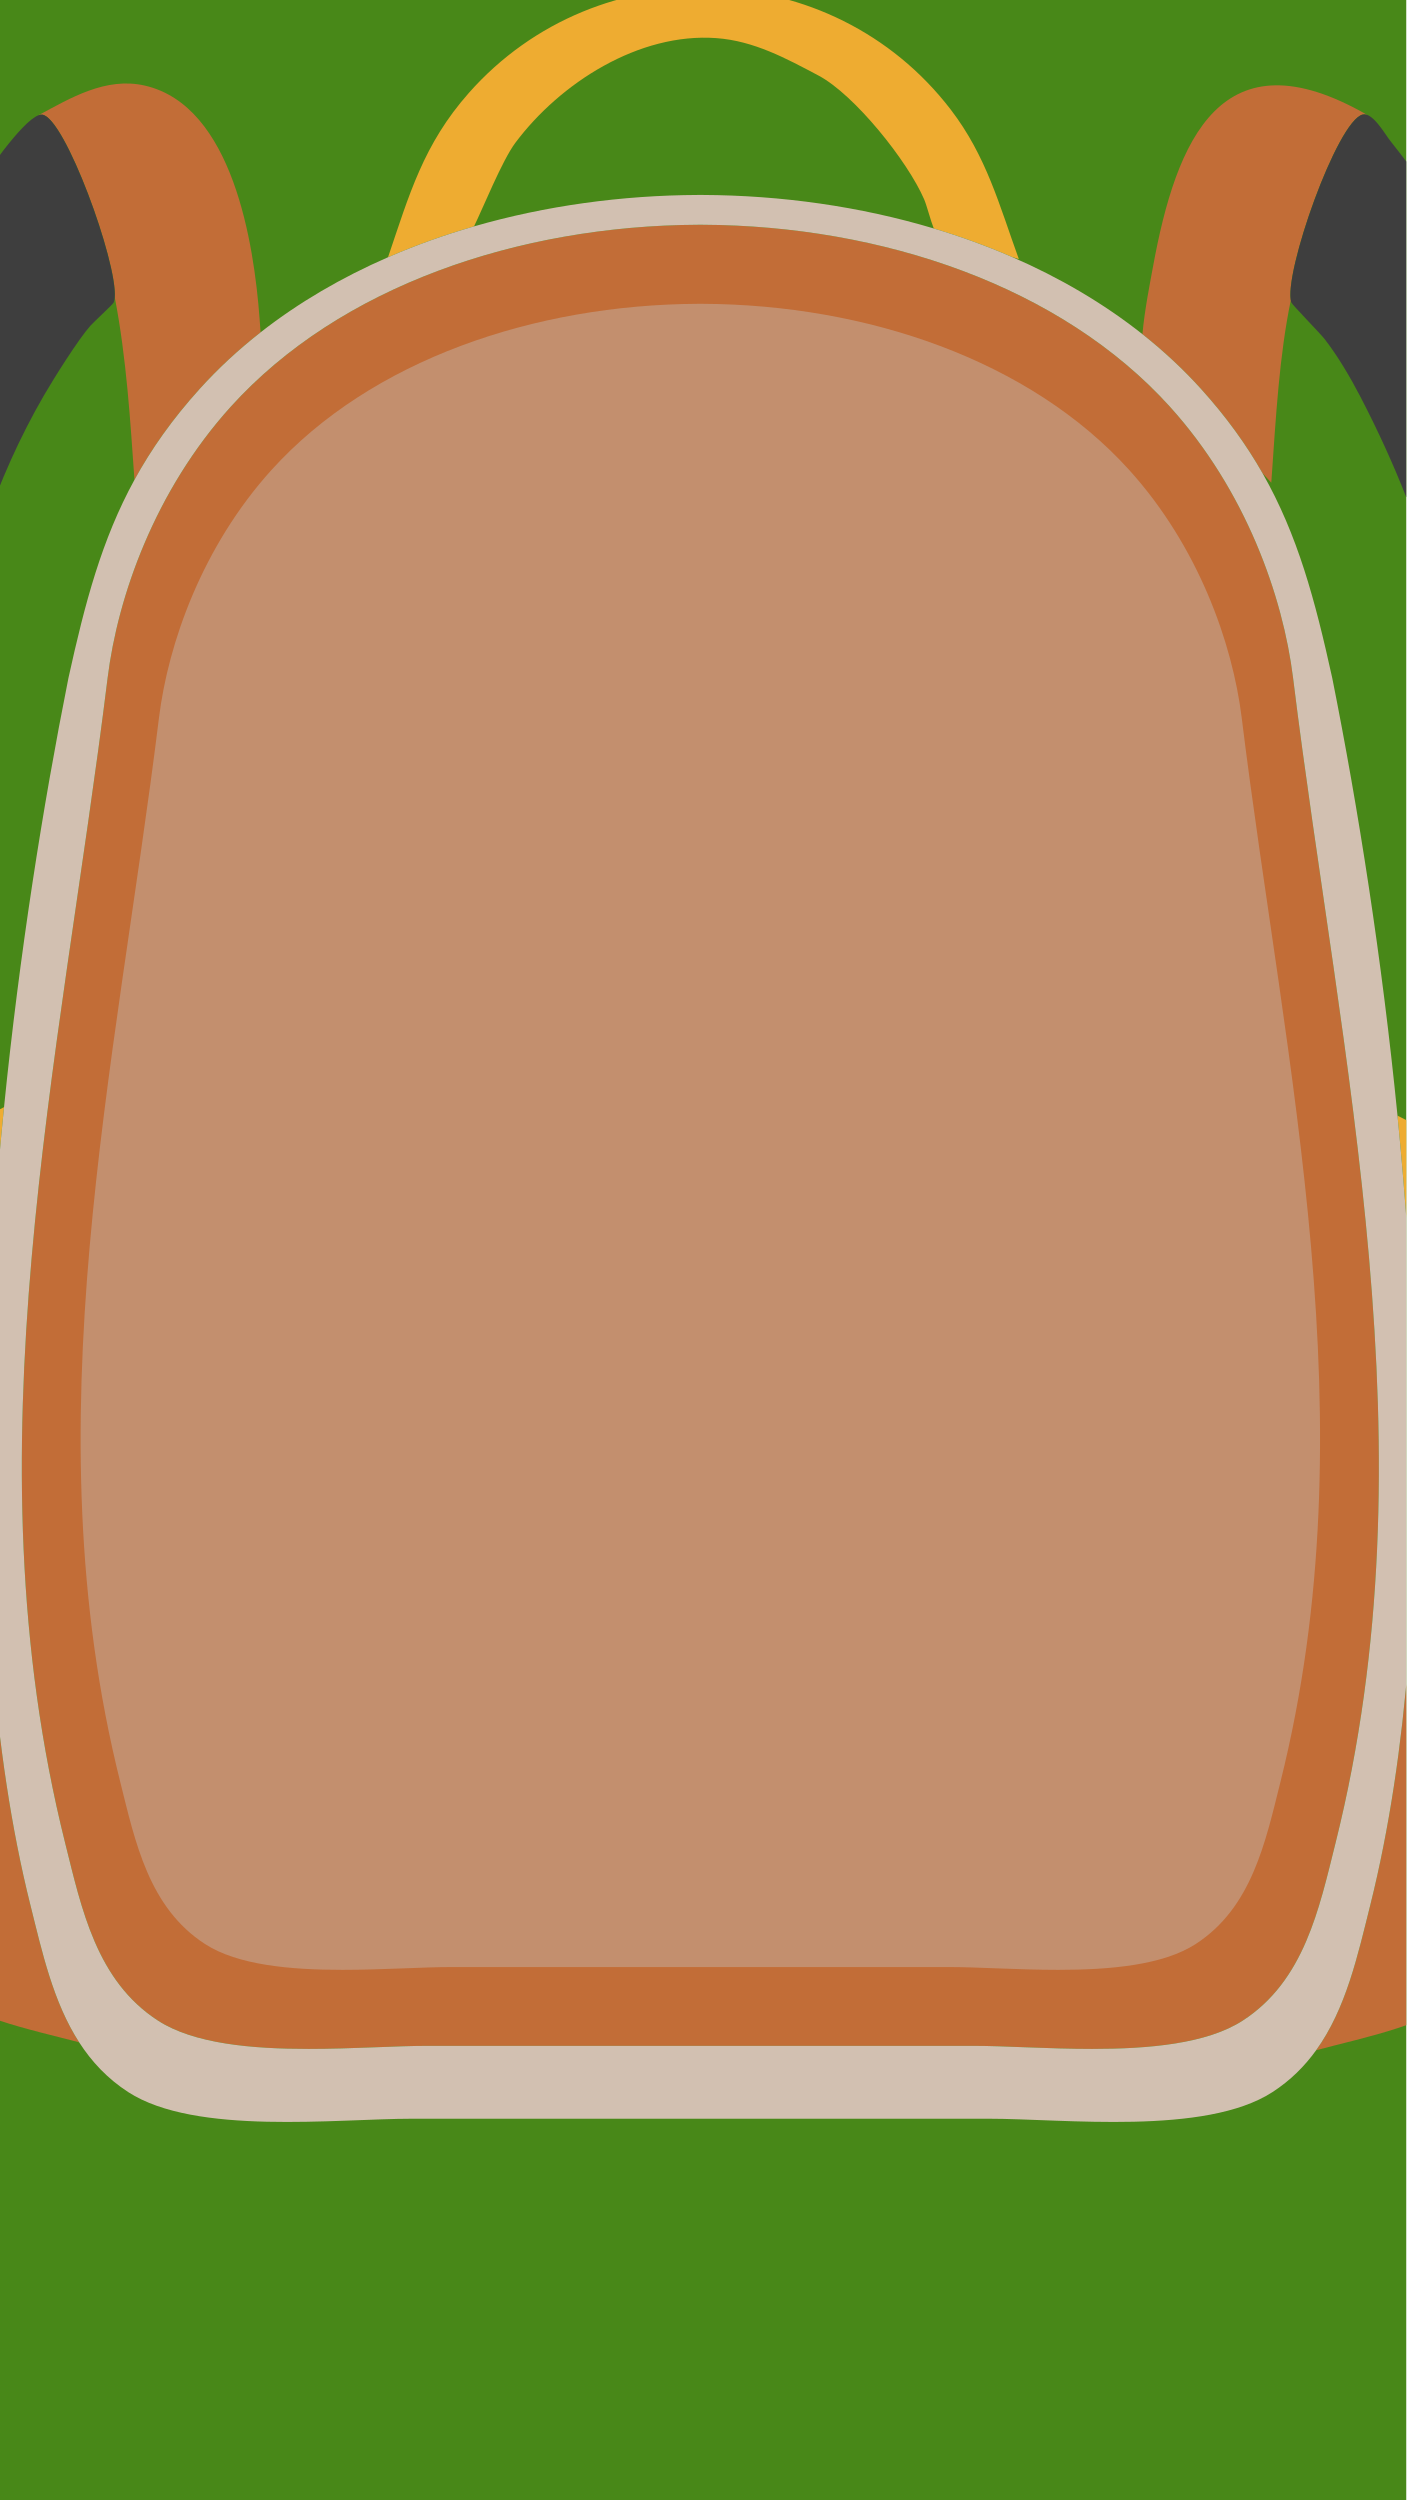
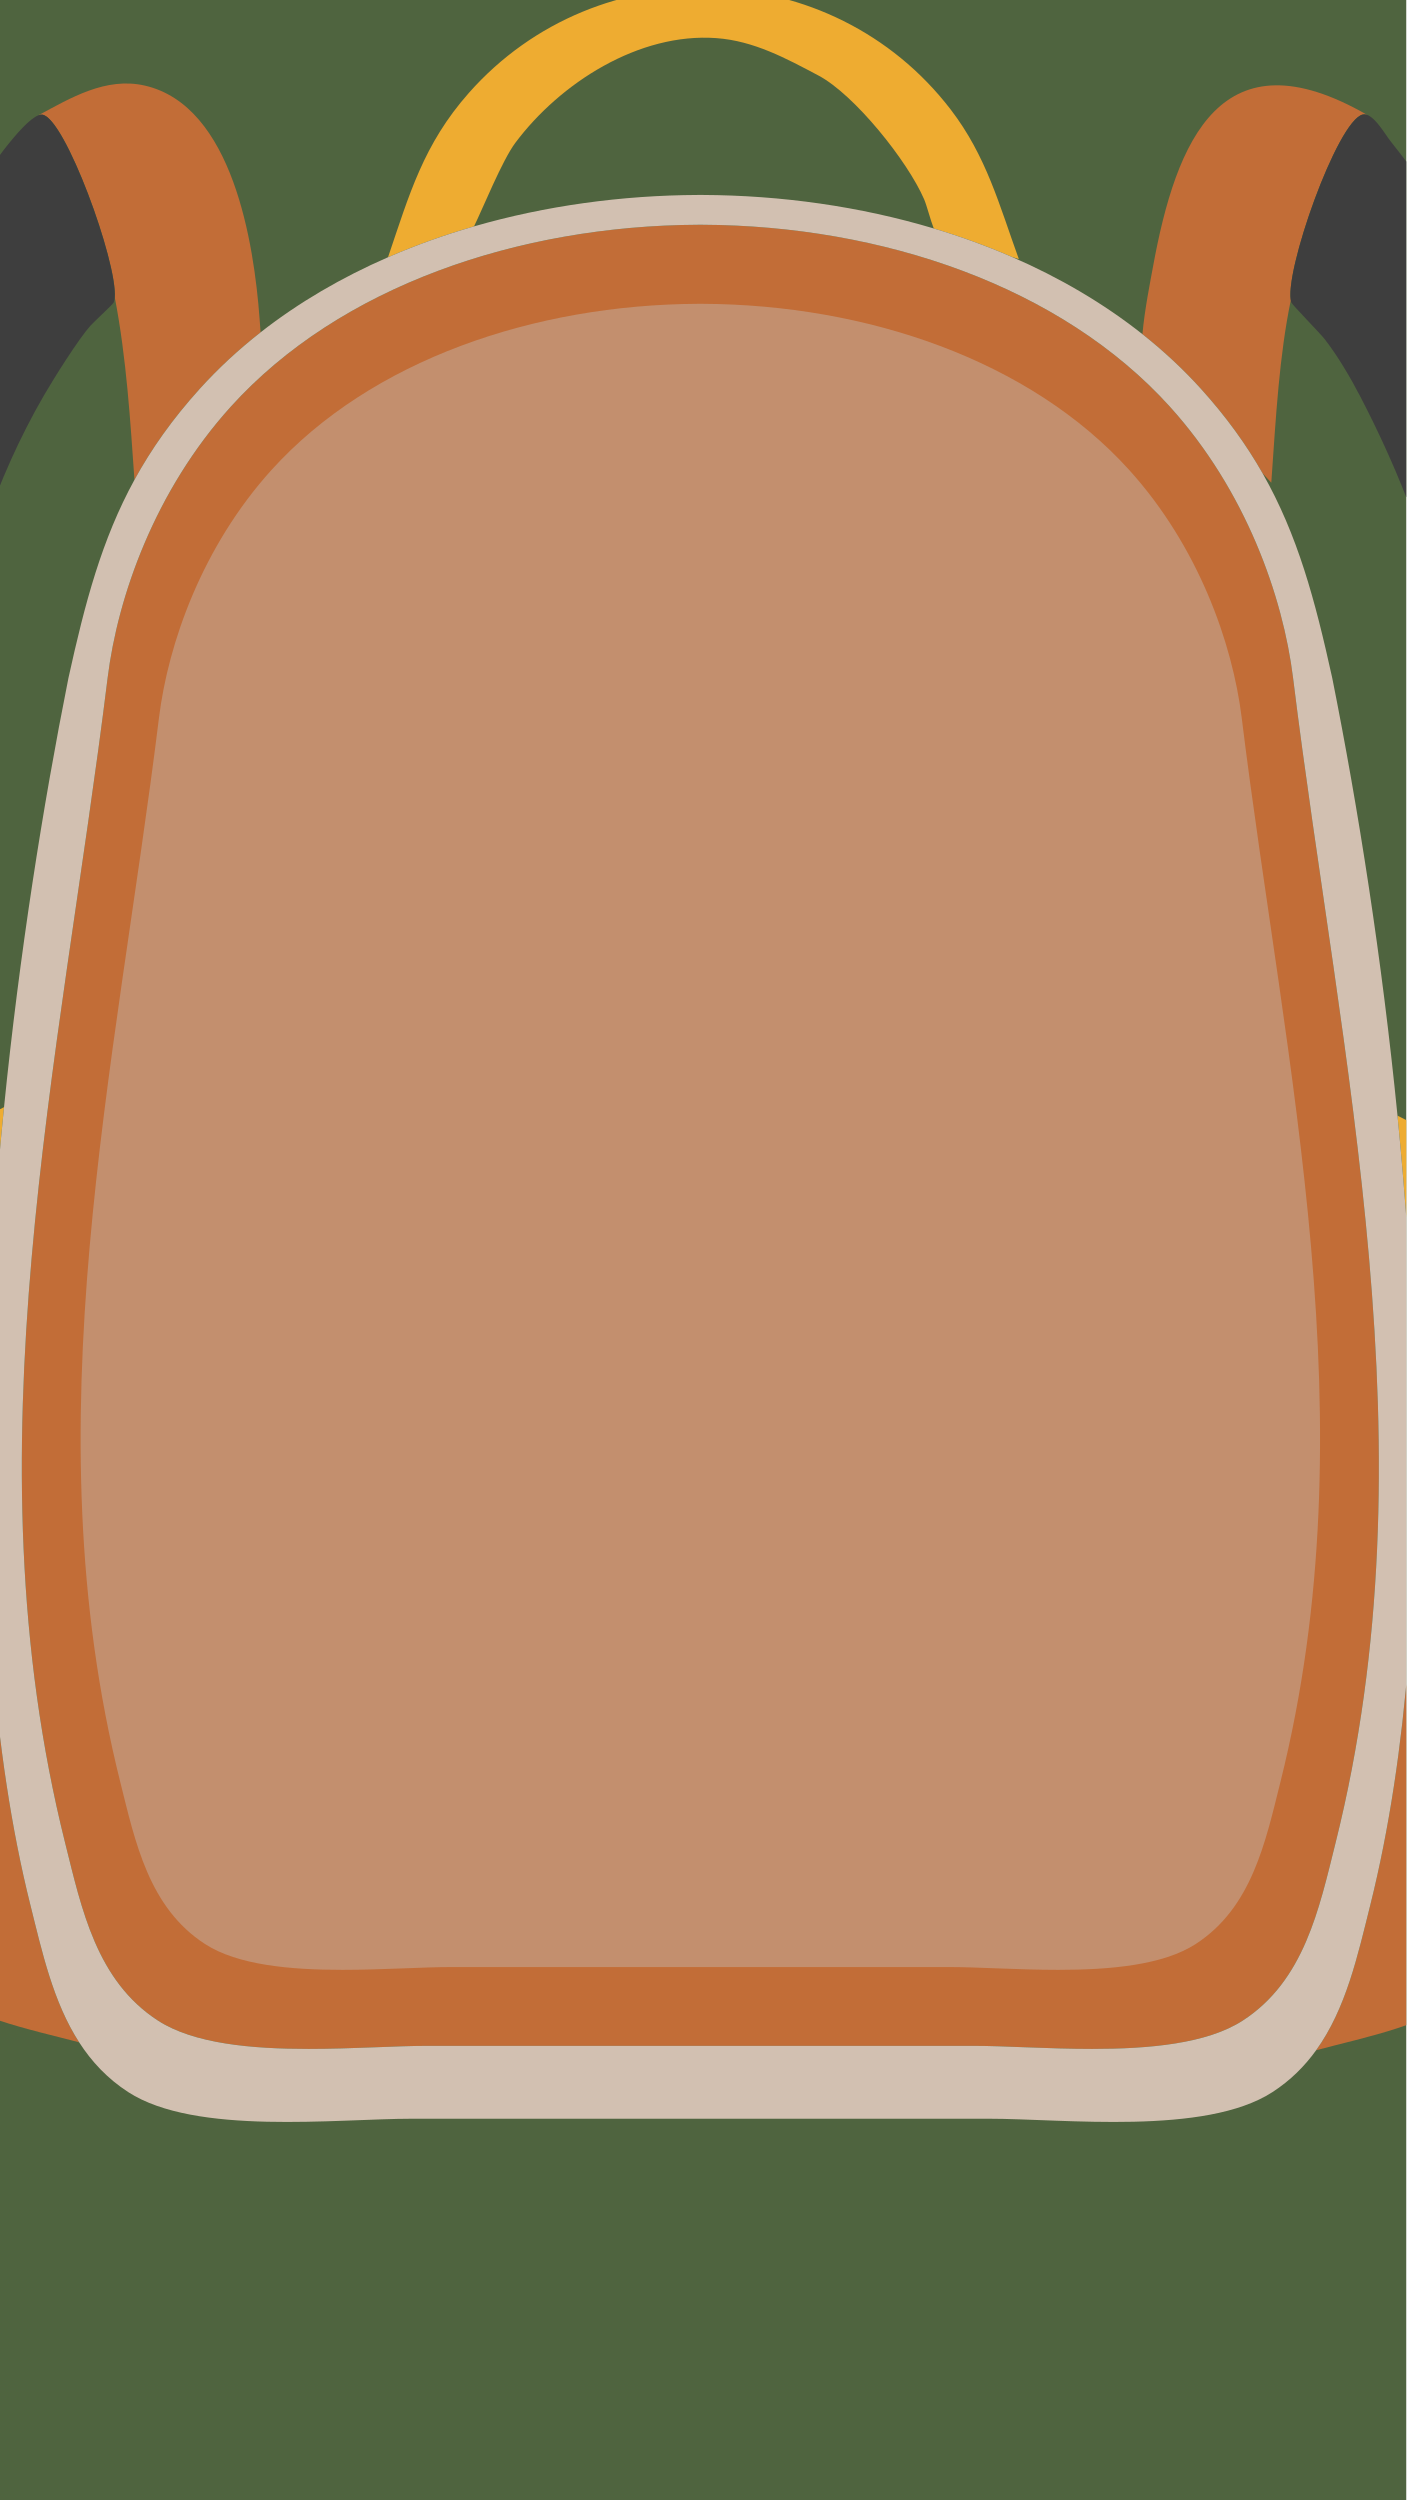
<svg xmlns="http://www.w3.org/2000/svg" viewBox="0 0 1080 1920">
  <defs>
    <style>
-       .cls-1{fill:#488818}
+       .cls-1{fill:#4f643f}
      .cls-2{fill:#c26d37}
      .cls-3{fill:#c38f6e}
      .cls-4{fill:#eeac31}
      .cls-5{fill:#3e3e3e}
      .cls-6{fill:#d2c0b1}
    </style>
    <clipPath id="clip-path-1">
      <path d="M0 0 L1080 0 L1080 1920 L0 1920 Z" />
    </clipPath>
  </defs>
  <g id="Prancheta_1" data-name="Prancheta 1">
  </g>
  <g id="Prancheta_2" data-name="Prancheta 2">
  </g>
  <g id="Camada_5" data-name="Camada 5">
  </g>
  <g id="Prancheta_3" data-name="Prancheta 3">
  </g>
  <g id="Outros">
  </g>
  <g id="Layer_6" data-name="Layer 6">
  </g>
  <g id="Backpacks">
  </g>
  <g id="Layer_7" data-name="Layer 7">
  </g>
  <g id="Artboard_9" data-name="Artboard 9">
-     <path d="M0 0 L1080 0 L1080 1920 L0 1920 Z" class="cls-1" />
+     <rect x="0" y="0" width="1080" height="1920" class="cls-1" />
    <g clip-path="url(#clip-path-1)">
      <g>
        <path d="M536.226 172.613 C537.317 172.608 538.409 172.606 539.5 172.613 C677.491 173.238 814.839 219.831 898.48 312.337 C956.666 376.69 985.351 458.011 993.081 520.698 C1029.61 816.938 1101.234 1113.251 1025.658 1415.556 C1013.04 1466.028 1001.641 1521.258 954.374 1551.845 C926.836 1569.665 882.322 1573.562 838.795 1573.562 L838.795 1573.562 L838.794 1573.562 C804.958 1573.562 771.719 1571.207 747.512 1571.207 L539.5 1571.207 L536.226 1571.207 L328.214 1571.207 C304.008 1571.207 270.768 1573.562 236.932 1573.562 L236.932 1573.562 L236.932 1573.562 C193.404 1573.562 148.89 1569.665 121.352 1551.845 C74.085 1521.258 62.686 1466.028 50.068 1415.556 C-25.508 1113.251 46.116 816.938 82.645 520.698 C90.375 458.011 119.06 376.69 177.246 312.337 C260.887 219.831 398.235 173.238 536.226 172.613 Z" class="cls-2" />
        <path d="M536.368 233.327 C537.365 233.322 538.362 233.32 539.358 233.327 C665.389 233.898 790.832 276.452 867.223 360.94 C920.366 419.716 946.564 493.987 953.624 551.241 C986.987 821.804 1052.404 1092.434 983.378 1368.537 C971.854 1414.634 961.443 1465.077 918.273 1493.013 C893.121 1509.288 852.466 1512.847 812.711 1512.847 L812.711 1512.847 L812.711 1512.847 C781.808 1512.847 751.449 1510.697 729.341 1510.697 L539.358 1510.697 L536.368 1510.697 L346.385 1510.697 C324.277 1510.697 293.918 1512.847 263.015 1512.847 L263.015 1512.847 L263.015 1512.847 C223.261 1512.847 182.605 1509.288 157.453 1493.013 C114.283 1465.077 103.872 1414.634 92.348 1368.537 C23.322 1092.434 88.739 821.804 122.102 551.241 C129.162 493.987 155.36 419.716 208.503 360.94 C284.895 276.452 410.337 233.898 536.368 233.327 Z" class="cls-3" />
        <path d="M360.053 71.392 C459.492 -41.082 638.881 -34.9 730.156 84.155 C757.583 119.928 767.385 157.318 782.481 199.014 L777.092 197.29 C757.778 188.908 737.73 181.633 717.139 175.466 C714.697 169.342 711.769 157.778 709.737 153.07 C697.046 123.669 656.165 72.609 628.584 58.007 C603.74 44.854 579.077 31.408 550.21 29.277 C490.828 24.895 430.169 63.702 395.787 109.679 C385.589 123.317 370.732 160.309 364.042 173.862 C341.313 180.424 319.218 188.324 298.012 197.56 C314.344 149.385 325.165 110.855 360.053 71.392 Z" class="cls-4" />
        <path d="M29.564 88.502 C54.041 75.33 81.256 58.929 111.079 65.706 C178.842 81.104 195.094 187.232 199.346 244.641 L200.131 255.235 L200.131 255.235 C183.249 268.459 167.592 282.926 153.387 298.636 C132.332 321.923 116.175 344.889 103.263 368.499 C100.154 324.662 97.218 275.131 88.133 228.3 C90.079 200.988 49.874 90.266 32.445 88.04 C31.597 87.931 30.63 88.097 29.564 88.502 Z" class="cls-2" />
        <path d="M885.405 205.395 C903.403 106.405 938.311 24.017 1049.996 88.245 C1048.823 87.815 1047.661 87.689 1046.533 87.958 C1027.311 92.547 987.04 206.103 991.31 230.685 C982.543 273.227 980.021 317.926 976.354 370.722 C974.183 368.42 971.956 366.009 969.685 363.517 C957.25 341.651 941.911 320.282 922.339 298.636 C908.641 283.486 893.591 269.492 877.396 256.653 C878.951 238.305 883.841 213.998 885.405 205.395 Z" class="cls-2" />
        <path d="M29.564 88.502 C30.63 88.097 31.597 87.931 32.445 88.04 C49.874 90.266 90.079 200.988 88.133 228.3 C88.017 229.927 87.751 231.258 87.322 232.252 C86.601 233.924 72.147 247.105 69.455 250.119 C60.194 260.487 41.23 290.76 33.721 303.721 C-40.712 432.193 -59.03 592.032 -57.209 737.717 C-57.081 747.954 -54.533 864.205 -55.614 865.256 C-63.641 873.056 -68.512 874.22 -74.705 883.953 C-81.246 894.231 -84.186 904.251 -95.177 908.648 C-126.375 654.903 -156.662 375.991 -18.757 146.15 C-12.154 135.146 16.351 93.511 29.564 88.502 Z" class="cls-5" />
        <path d="M1046.533 87.958 C1054.286 86.107 1063.568 102.948 1067.804 108.27 C1111.94 163.722 1130.098 199.551 1153.722 266.129 C1226.166 470.288 1199.982 698.501 1174.154 908.566 C1165.626 905.155 1147.704 877.136 1134.592 865.175 C1133.72 864.38 1134.689 857.512 1134.703 856.406 C1135.672 779.839 1140.447 700.966 1133.731 624.849 C1123.348 507.176 1099.41 409.745 1044.693 304.519 C1036.947 289.624 1027.391 273.363 1017.18 260.248 C1013.825 255.938 992.172 233.873 991.655 232.171 C985.265 211.133 1026.89 92.648 1046.533 87.958 Z" class="cls-5" />
        <path d="M1086.203 1051.898 C1084.199 986.954 1079.66 921.321 1073.28 856.808 L1073.28 856.808 C1093.857 867.263 1114.516 877.8 1128.381 897.215 C1137.11 909.437 1164.192 998.38 1168.15 1027.352 C1137.461 1038.092 1115.958 1045.002 1086.203 1051.898 C1086.31 1055.353 1086.41 1058.805 1086.502 1062.255 C1086.41 1058.805 1086.31 1055.353 1086.203 1051.898 Z" class="cls-4" />
        <path d="M-54.202 891.831 C-39.843 871.724 -18.198 861.14 3.096 850.307 C-3.459 915.258 -8.167 981.409 -10.318 1046.907 C-40.965 1039.879 -62.698 1032.912 -93.971 1021.968 C-90.012 992.996 -62.931 904.053 -54.202 891.831 Z" class="cls-4" />
        <path d="M1168.29 1027.304 C1196.721 1164.292 1214.711 1325.179 1166.375 1459.446 C1157.86 1483.099 1148.857 1509.414 1130.003 1527.581 C1101.746 1554.809 1047.409 1564.625 1010.789 1574.596 C1033.829 1542.59 1042.775 1501.499 1052.393 1463.028 C1081.516 1346.537 1090.351 1206.334 1086.502 1062.255 C1086.41 1058.805 1086.31 1055.353 1086.203 1051.898 C1116.003 1044.992 1137.526 1038.071 1168.29 1027.304 Z" class="cls-2" />
        <path d="M-92.196 1454.062 C-140.532 1319.794 -122.542 1158.908 -94.11 1021.919 C-62.763 1032.891 -41.01 1039.869 -10.318 1046.907 C-15.227 1196.356 -6.823 1342.404 23.334 1463.028 C32.352 1499.102 40.78 1537.481 60.792 1568.512 C24.243 1558.772 -28.227 1548.788 -55.824 1522.197 C-74.677 1504.03 -83.681 1477.714 -92.196 1454.062 Z" class="cls-2" />
        <path d="M536.226 149.723 C537.317 149.718 538.409 149.717 539.5 149.723 C600.146 149.975 660.681 158.557 717.139 175.466 C737.73 181.633 757.778 188.908 777.092 197.29 C813.581 213.125 847.448 232.914 877.396 256.653 C893.591 269.492 908.641 283.486 922.339 298.636 C941.911 320.282 957.25 341.651 969.685 363.517 C996.649 410.933 1009.958 460.69 1023.16 520.698 C1043.251 621.155 1061.437 737.051 1073.28 856.808 C1079.66 921.321 1084.199 986.954 1086.203 1051.898 C1086.31 1055.353 1086.41 1058.805 1086.502 1062.255 L1086.502 1062.255 C1090.351 1206.334 1081.516 1346.537 1052.393 1463.028 C1042.775 1501.499 1033.829 1542.59 1010.789 1574.596 C1001.95 1586.875 991.037 1597.816 977.216 1606.759 C925.598 1640.161 817.426 1627.179 759.058 1627.179 L539.5 1627.179 L536.226 1627.179 L316.668 1627.179 C258.3 1627.179 150.128 1640.161 98.51 1606.759 C82.445 1596.364 70.309 1583.269 60.792 1568.512 C40.78 1537.481 32.352 1499.102 23.334 1463.028 C-6.12 1345.213 -14.823 1203.145 -10.639 1057.342 C-10.54 1053.866 -10.433 1050.387 -10.318 1046.907 C-8.167 981.409 -3.459 915.258 3.096 850.307 C14.948 732.859 32.839 619.336 52.566 520.698 C65.306 462.788 78.147 414.424 103.263 368.499 C116.175 344.889 132.332 321.923 153.387 298.636 C167.592 282.926 183.249 268.459 200.131 255.235 C229.462 232.258 262.489 213.033 298.012 197.56 C319.218 188.324 341.313 180.424 364.042 173.862 C418.936 158.014 477.529 149.967 536.226 149.723 Z M539.023 172.606 C538.09 172.606 537.158 172.608 536.226 172.606 L536.226 172.613 C398.235 173.238 260.887 219.831 177.246 312.337 C119.06 376.69 90.375 458.011 82.645 520.698 C46.116 816.938 -25.508 1113.251 50.068 1415.556 C62.686 1466.028 74.085 1521.258 121.352 1551.845 C148.89 1569.665 193.404 1573.562 236.932 1573.562 L236.932 1573.562 C270.768 1573.562 304.008 1571.207 328.214 1571.207 L536.226 1571.207 L539.5 1571.207 L747.512 1571.207 C771.719 1571.207 804.958 1573.562 838.794 1573.562 L838.795 1573.562 L838.795 1573.562 C882.322 1573.562 926.836 1569.665 954.374 1551.845 C1001.641 1521.258 1013.04 1466.028 1025.658 1415.556 C1101.234 1113.251 1029.61 816.938 993.081 520.698 C985.351 458.011 956.666 376.69 898.48 312.337 C814.839 219.831 677.491 173.238 539.5 172.613 L539.5 172.606 C539.355 172.606 539.21 172.606 539.065 172.606 Z" class="cls-6" />
      </g>
    </g>
  </g>
</svg>
